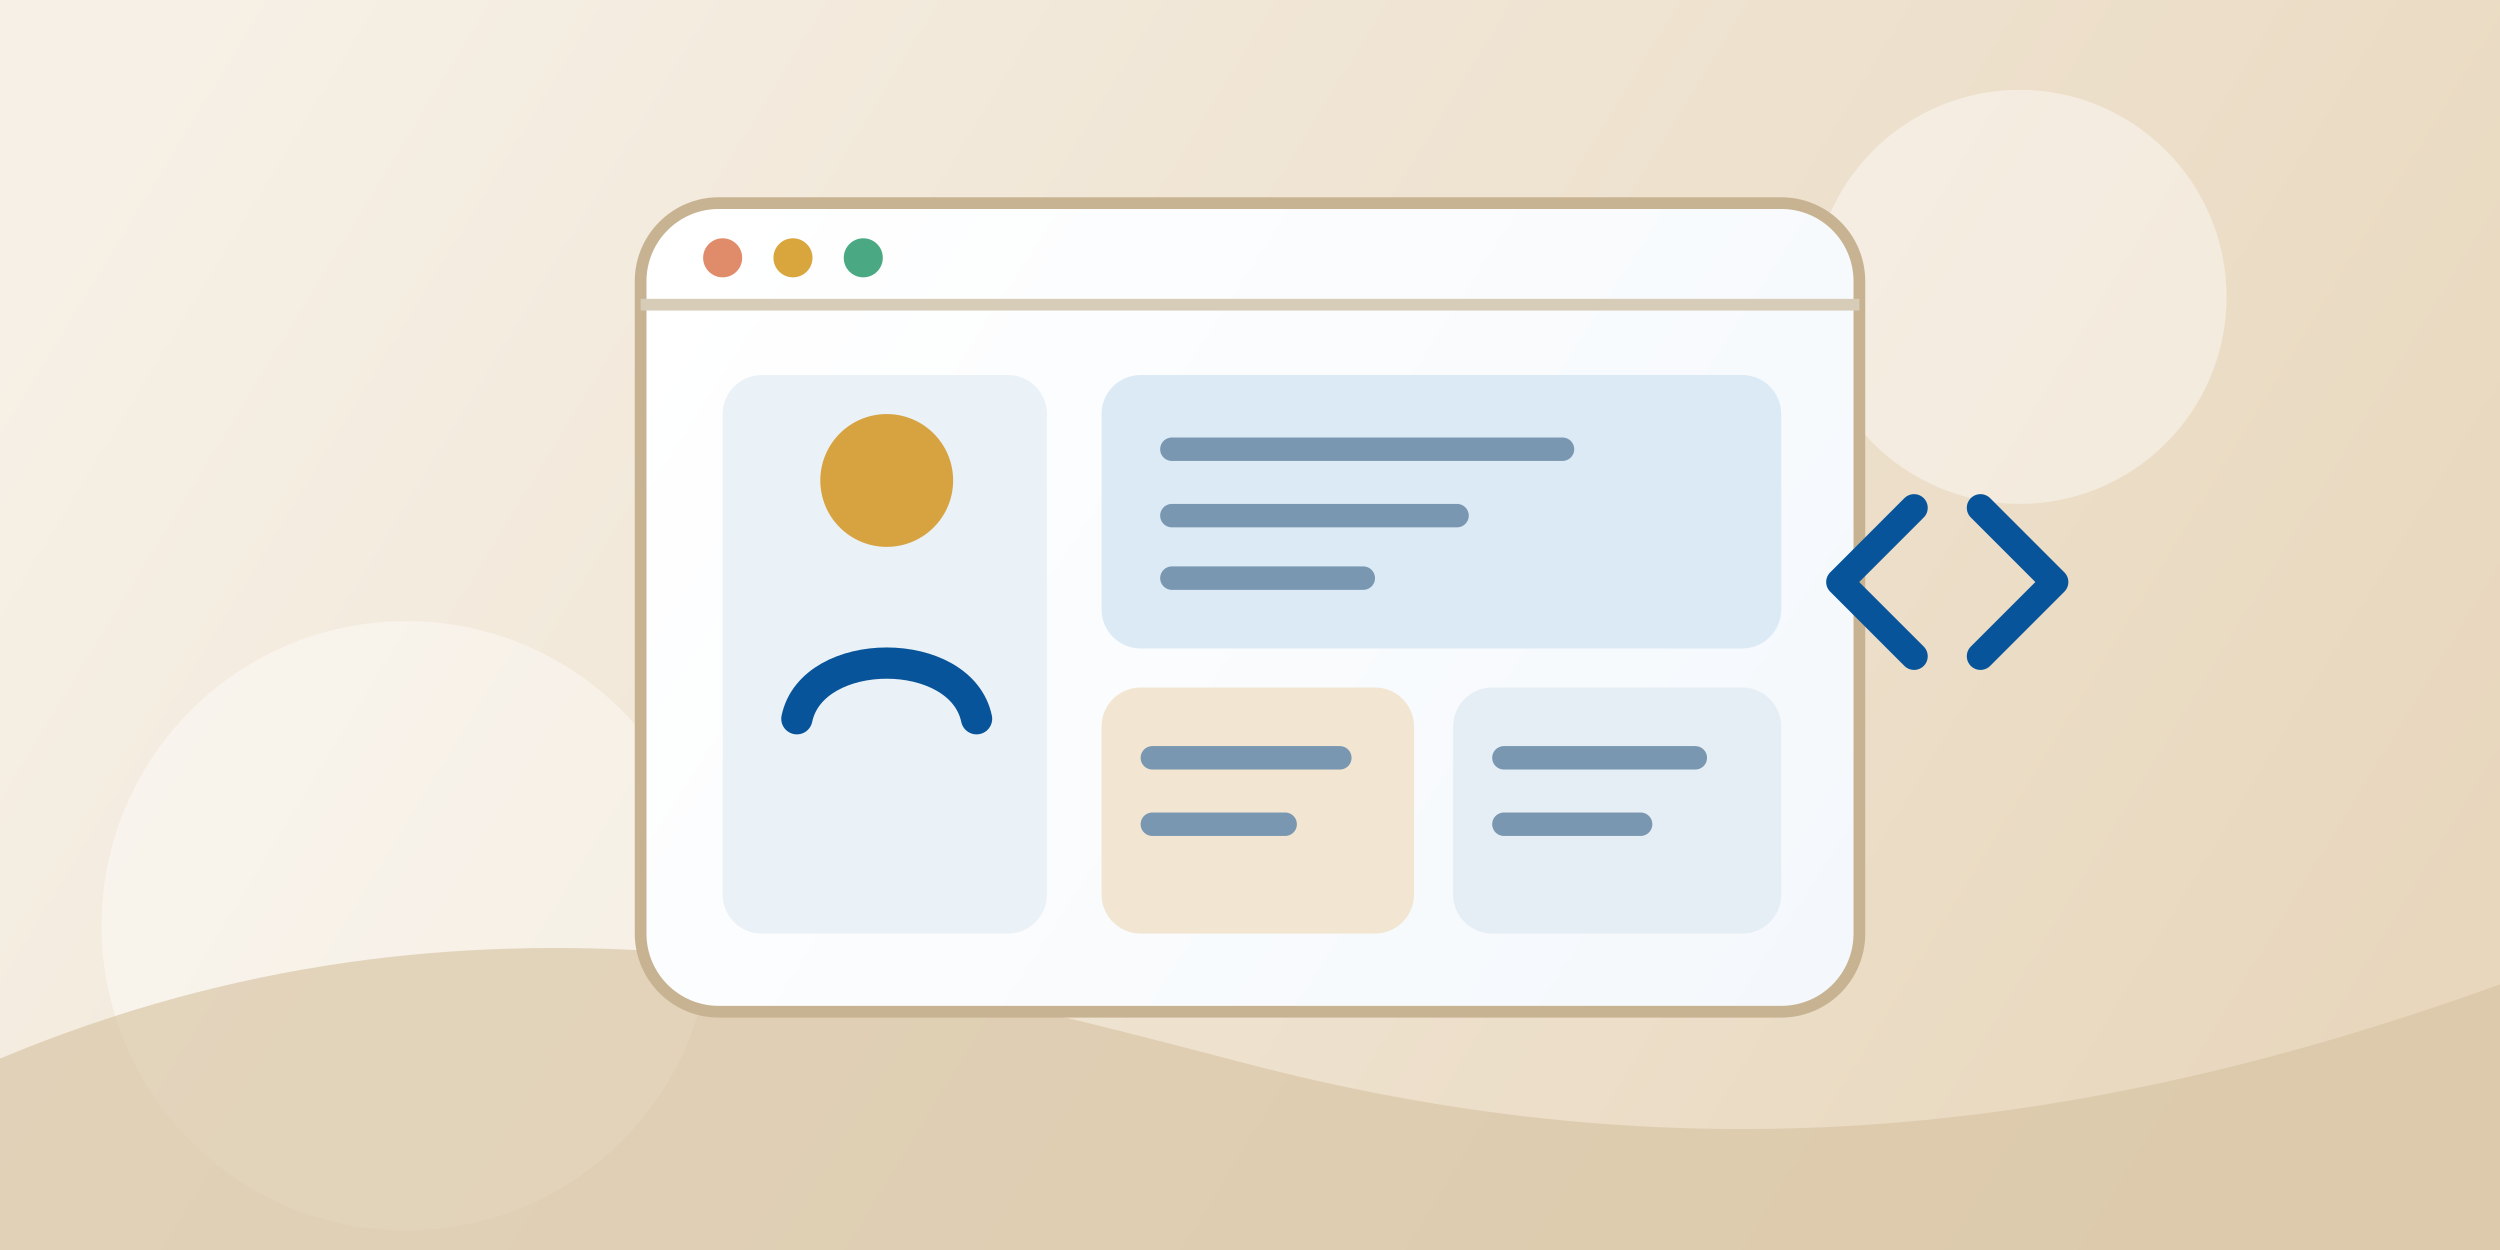
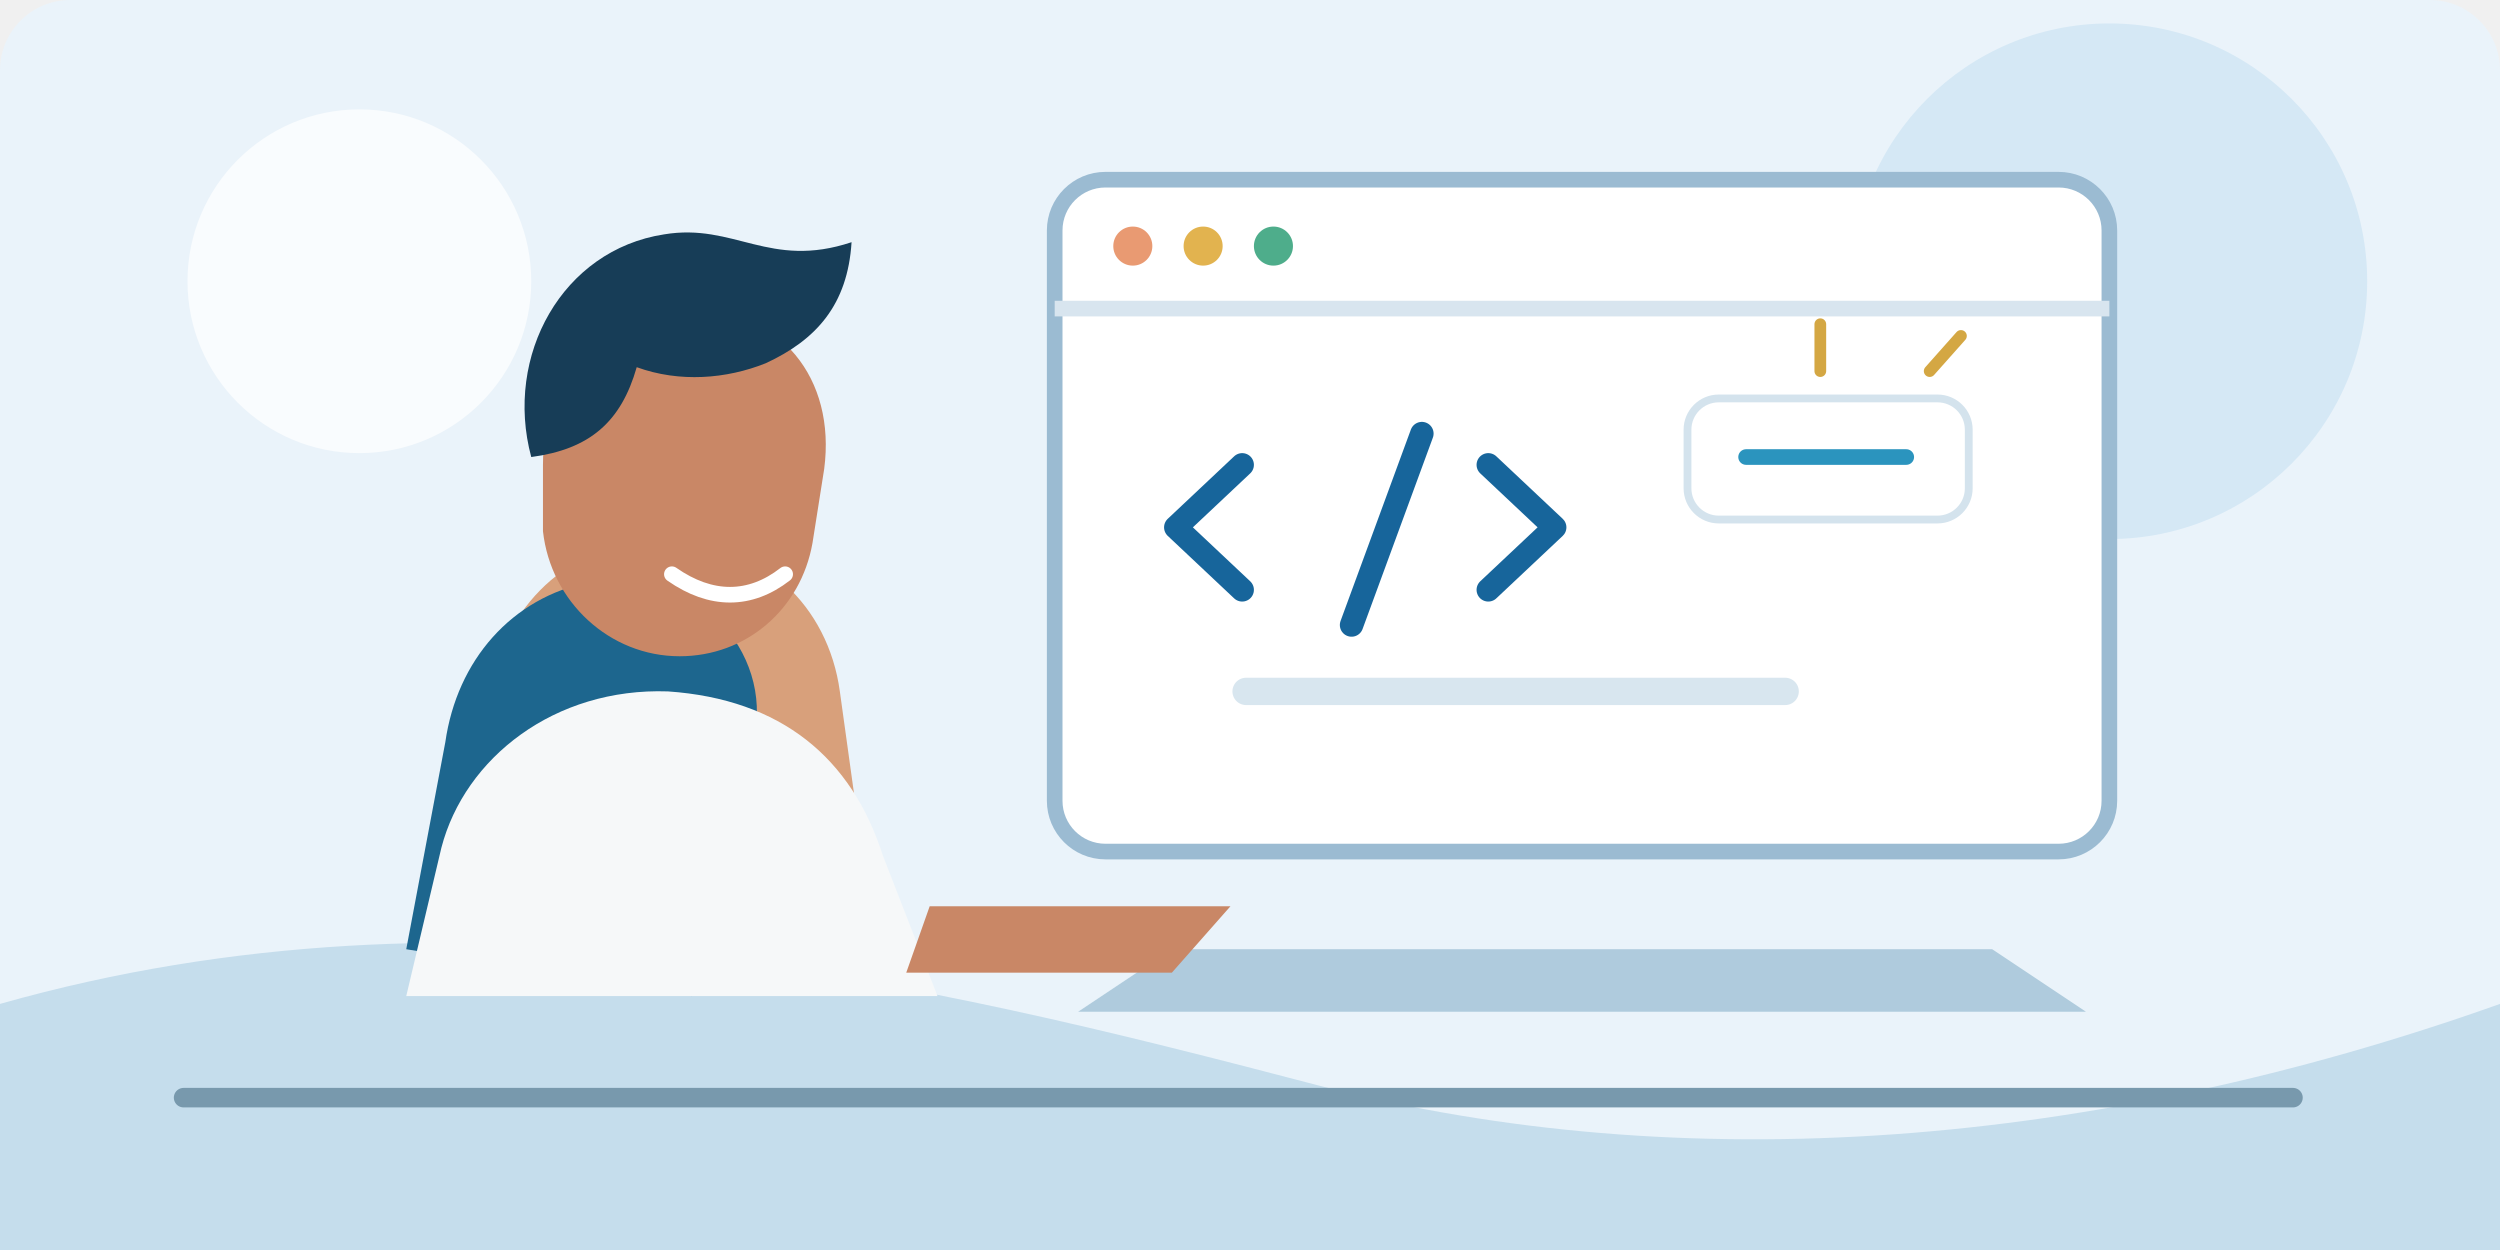
<svg xmlns="http://www.w3.org/2000/svg" viewBox="0 0 640 320" fill="none">
-   <defs>
-     <linearGradient id="bg" x1="54" y1="0" x2="575" y2="320" gradientUnits="userSpaceOnUse">
-       <stop stop-color="#F6F0E6" />
-       <stop offset="1" stop-color="#E8D7BD" />
-     </linearGradient>
-     <linearGradient id="screen" x1="178" y1="61" x2="468" y2="249" gradientUnits="userSpaceOnUse">
-       <stop stop-color="#fff" />
-       <stop offset="1" stop-color="#F4F8FC" />
-     </linearGradient>
-   </defs>
-   <path fill="url(#bg)" d="M0 0h640v320H0z" />
-   <circle cx="517" cy="76" r="53" fill="#fff" fill-opacity=".42" />
-   <circle cx="104" cy="237" r="78" fill="#fff" fill-opacity=".38" />
-   <path d="M0 271c122-51 230-22 318 1 103 27 203 23 322-20v68H0z" fill="#D8C3A3" fill-opacity=".65" />
-   <rect x="164" y="52" width="312" height="207" rx="20" fill="url(#screen)" stroke="#C7B391" stroke-width="3" />
-   <path d="M164 78h312" stroke="#D7CCB8" stroke-width="3" />
-   <circle cx="185" cy="66" r="5" fill="#E08B6A" />
-   <circle cx="203" cy="66" r="5" fill="#D9A63D" />
-   <circle cx="221" cy="66" r="5" fill="#4AA982" />
-   <rect x="185" y="96" width="83" height="143" rx="10" fill="#EAF1F7" />
-   <rect x="282" y="96" width="174" height="70" rx="10" fill="#DCEAF5" />
-   <rect x="282" y="176" width="80" height="63" rx="10" fill="#F2E6D3" />
-   <rect x="372" y="176" width="84" height="63" rx="10" fill="#E6EEF5" />
-   <circle cx="227" cy="123" r="17" fill="#D7A340" />
-   <path d="M204 184c4-19 42-19 46 0" stroke="#07549A" stroke-width="8" stroke-linecap="round" />
-   <path d="M300 115h100M300 132h73M300 148h49M295 194h48M295 211h34M385 194h49M385 211h35" stroke="#7997B0" stroke-width="6" stroke-linecap="round" />
-   <path d="m507 130 19 19-19 19m-17-38-19 19 19 19" stroke="#07549A" stroke-width="7" stroke-linecap="round" stroke-linejoin="round" />
+   <rect width="640" height="320" rx="18" fill="#EAF3FA" />
+   <circle cx="92" cy="72" r="44" fill="#fff" fill-opacity=".72" />
+   <circle cx="540" cy="72" r="66" fill="#D5E8F5" />
+   <path d="M0 257c120-34 235-6 338 21 93 24 198 16 302-21v63H0z" fill="#C5DDEC" />
+   <rect x="270" y="46" width="270" height="172" rx="13" fill="#fff" stroke="#9BBBD2" stroke-width="4" />
+   <path d="M270 79h270" stroke="#D8E5EF" stroke-width="4" />
+   <circle cx="290" cy="63" r="5" fill="#E99A72" />
+   <circle cx="308" cy="63" r="5" fill="#E2B34F" />
+   <circle cx="326" cy="63" r="5" fill="#4EAD8B" />
+   <path d="m318 119-17 16 17 16m63-32 17 16-17 16m-17-40-18 49" stroke="#17659B" stroke-width="6" stroke-linecap="round" stroke-linejoin="round" />
+   <path d="M319 177h138" stroke="#D8E6EF" stroke-width="7" stroke-linecap="round" />
+   <path d="M392 218v25m-92 0h210l24 16H276z" fill="#AFCBDD" />
+   <path d="M47 281h540" stroke="#7899AD" stroke-width="5" stroke-linecap="round" />
+   <path d="M165 139c-21 1-37 18-40 40l-13 70h113l-10-72c-3-22-20-38-42-38z" fill="#D8A07B" />
+   <path d="M151 149c-20 4-34 20-37 41l-10 53 73 12 16-66c5-22-15-45-42-40z" fill="#1D668E" />
+   <path d="M139 119c0-23 15-40 37-40 24 0 38 18 35 41l-3 19c-3 17-17 29-34 29-18 0-33-14-35-32z" fill="#C98766" />
+   <path d="M136 117c-7-26 8-53 34-57 18-3 27 9 48 2-1 16-9 25-22 31-10 4-22 5-33 1-4 14-12 21-27 23z" fill="#173D57" />
+   <path d="M172 147c10 7 20 7 29 0" stroke="#fff" stroke-width="4" stroke-linecap="round" />
+   <path d="M171 177c29 2 47 17 55 42l14 36H104l9-38c6-23 29-41 58-40z" fill="#F6F8F9" />
+   <path d="M238 232h77l-15 17h-68" fill="#C98766" />
+   <rect x="432" y="102" width="72" height="31" rx="8" fill="#fff" stroke="#D4E3ED" stroke-width="2" />
+   <path d="M447 117h41" stroke="#2B94BE" stroke-width="4" stroke-linecap="round" />
+   <path d="M466 95v-12m28 12 8-9" stroke="#D4A743" stroke-width="3" stroke-linecap="round" />
</svg>
